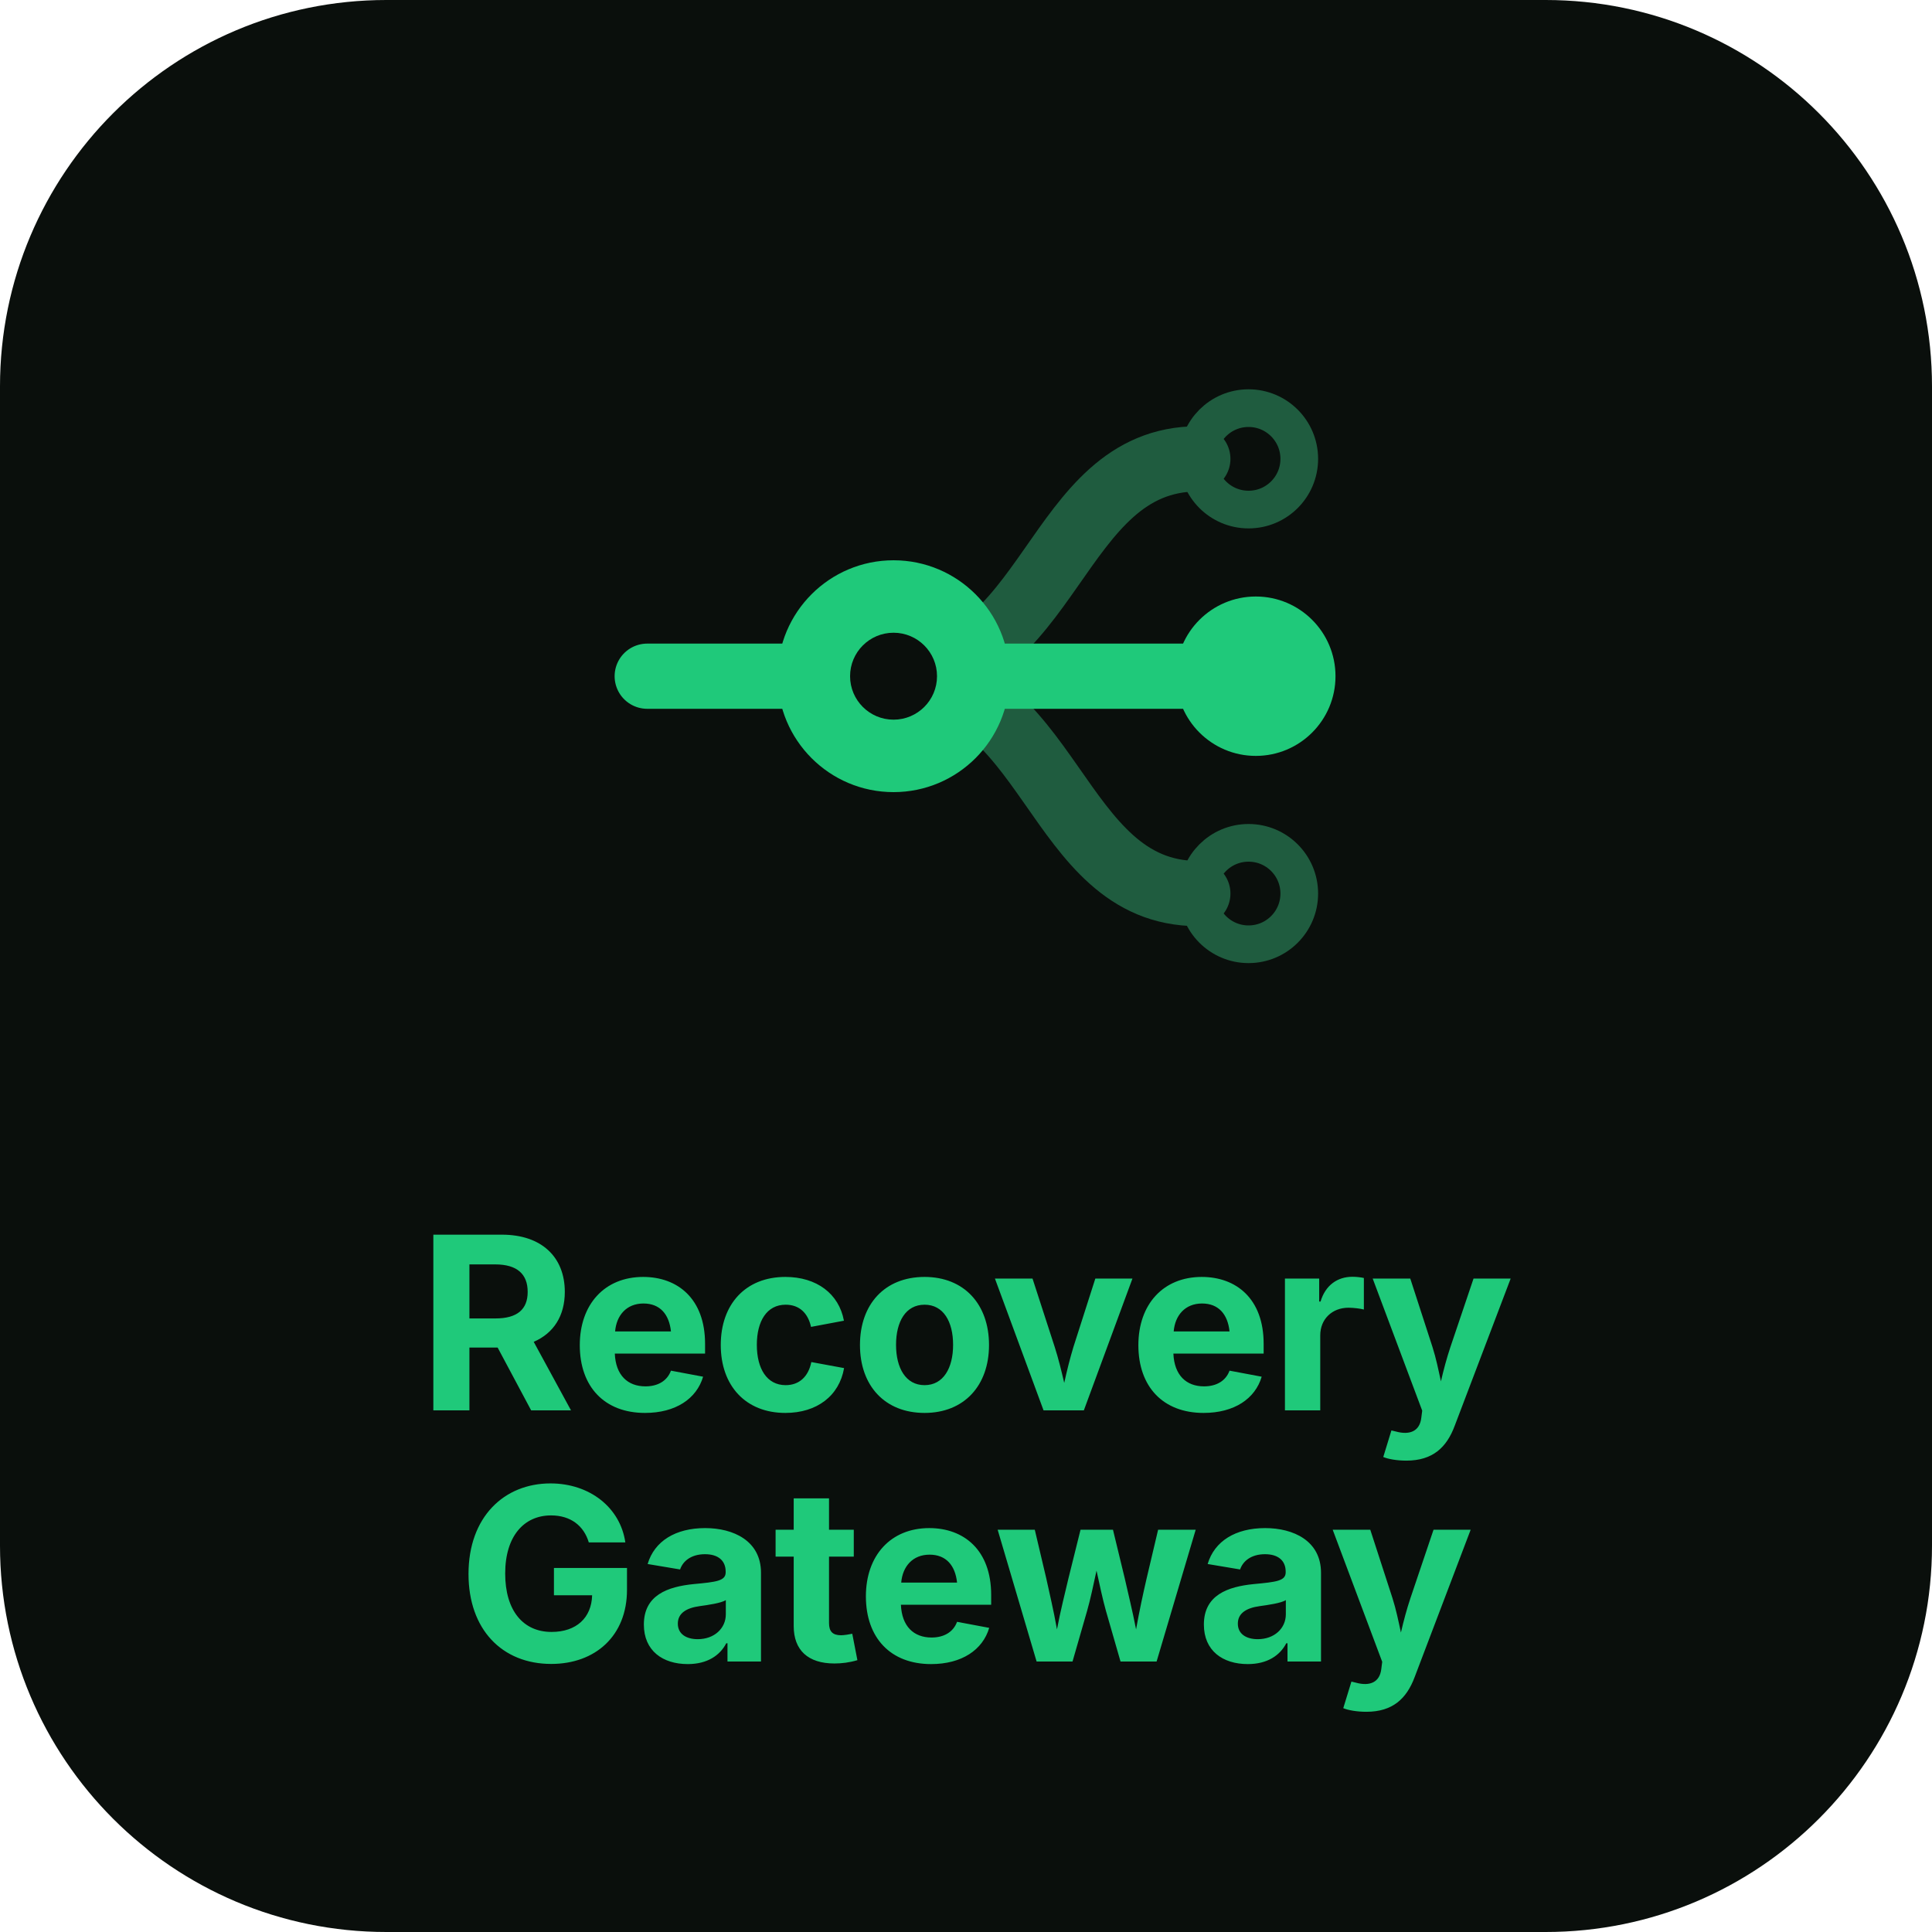
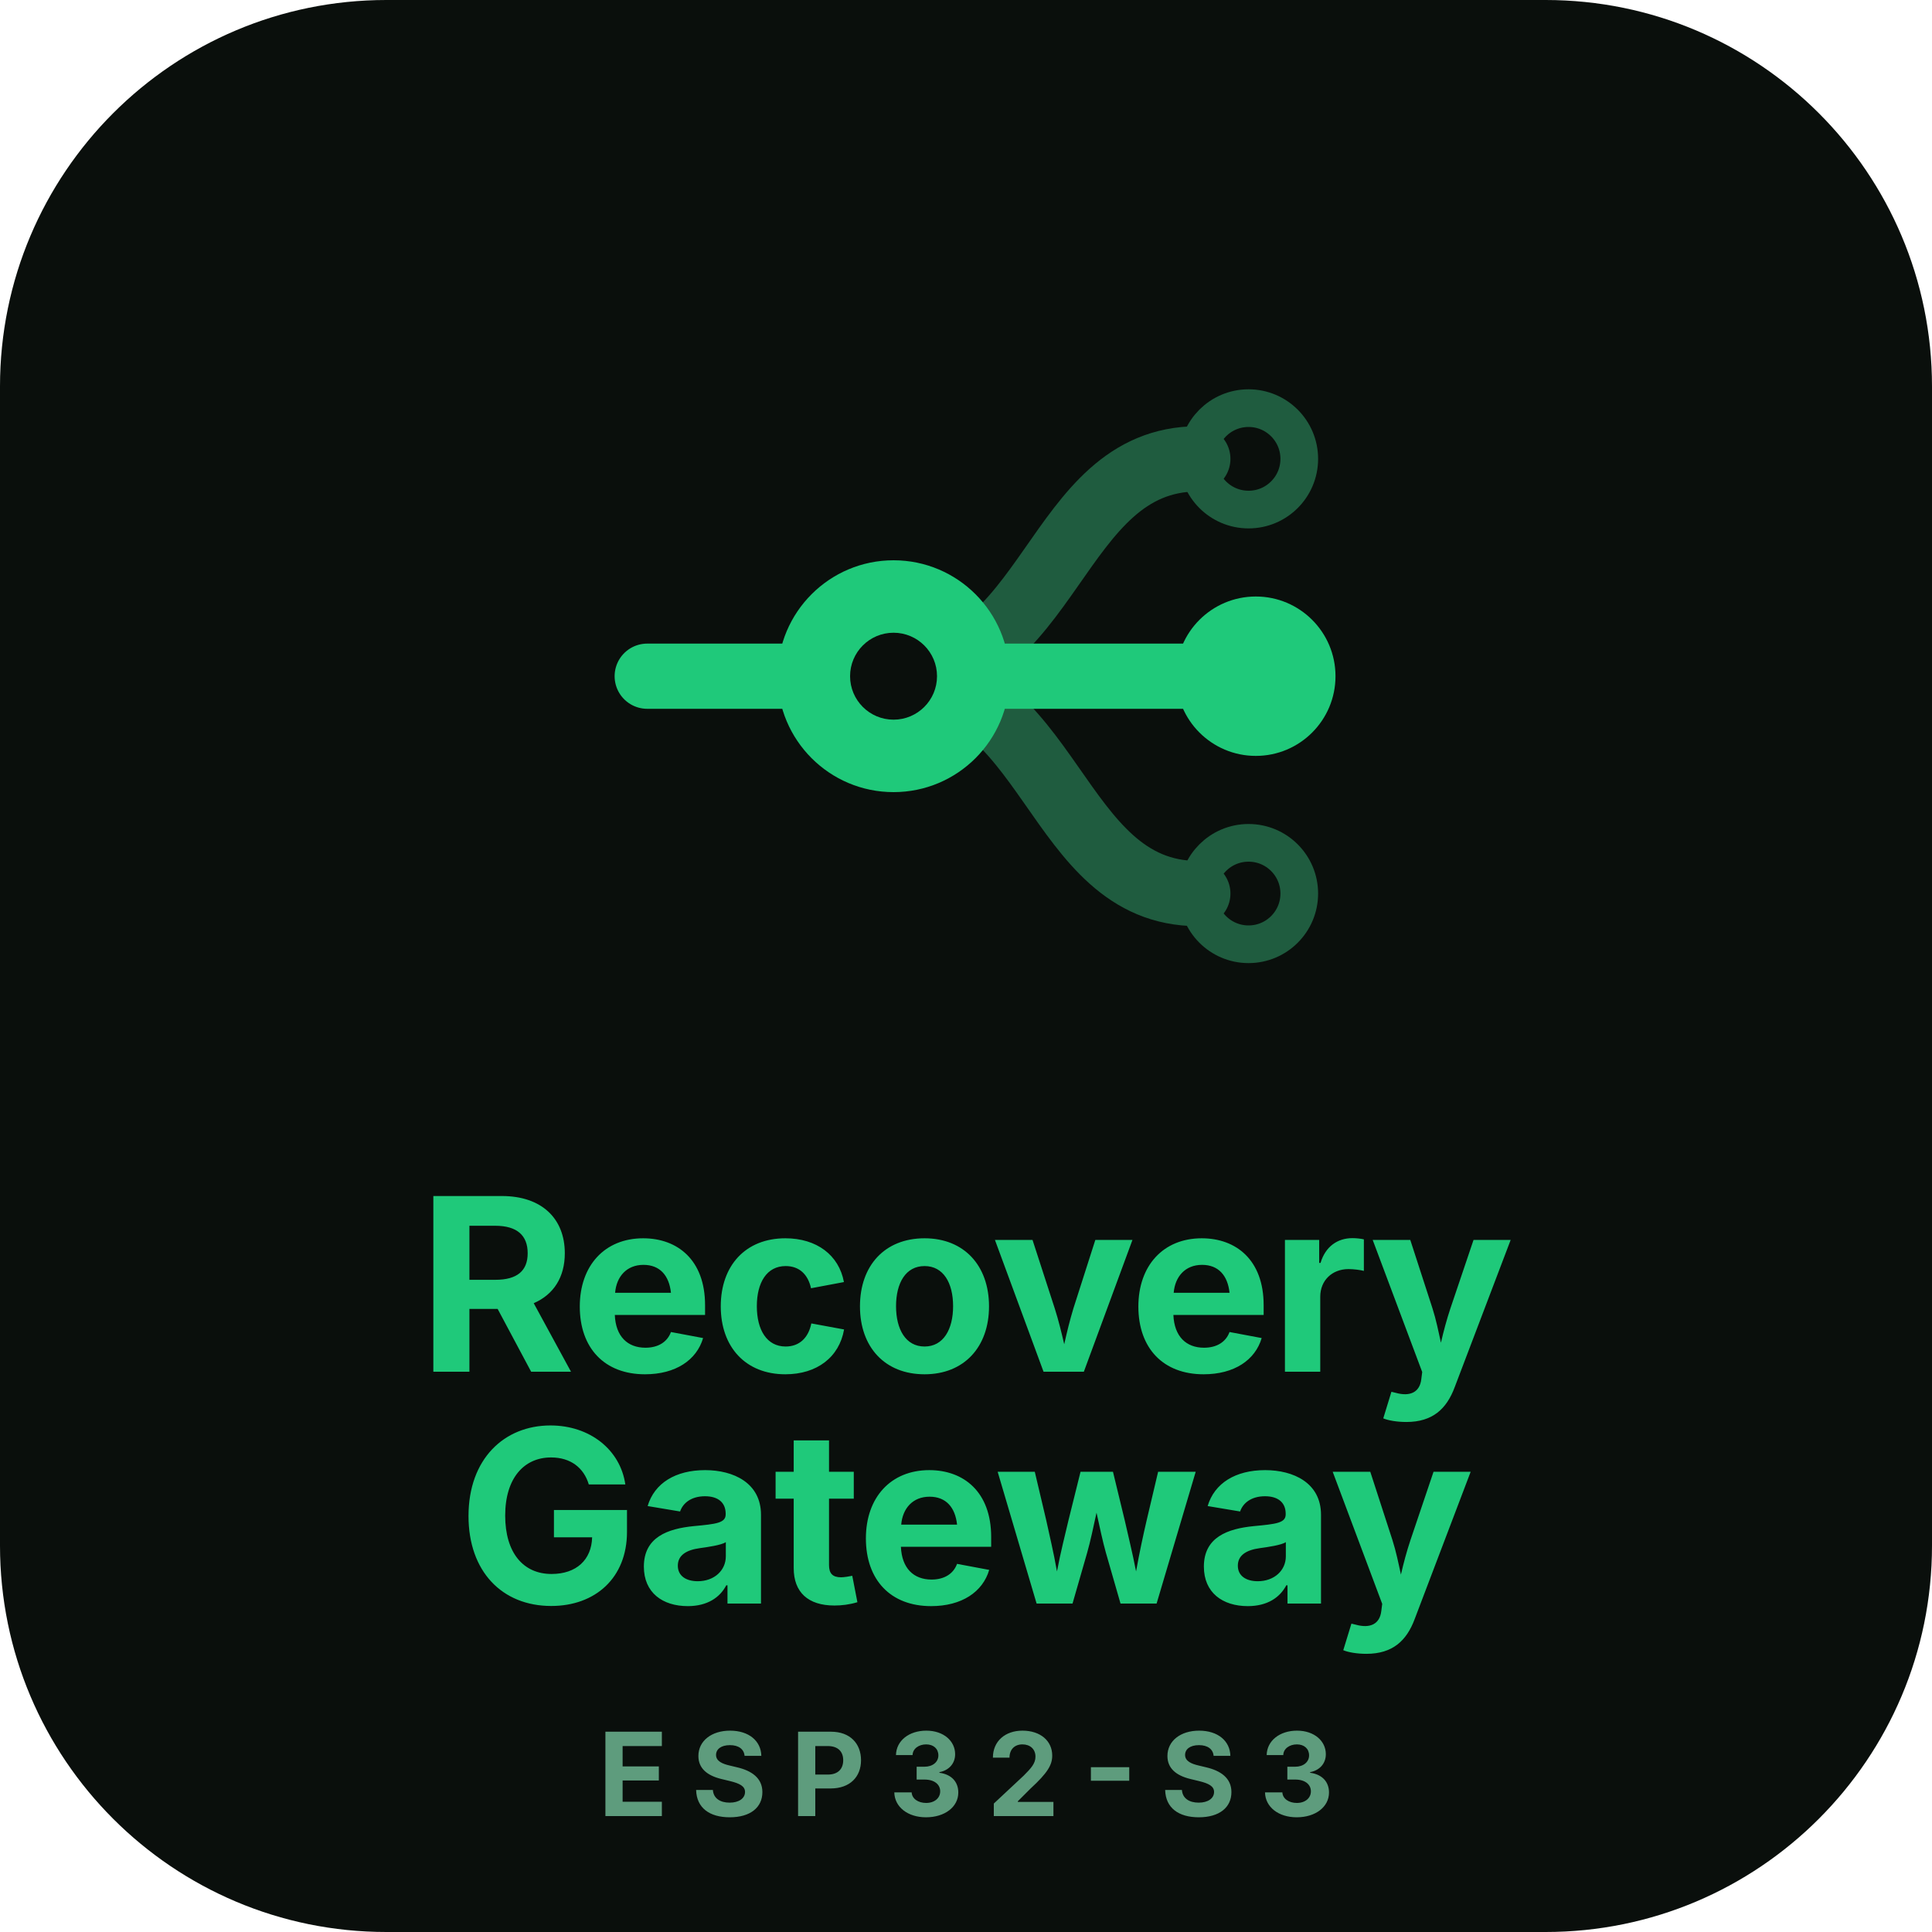
<svg xmlns="http://www.w3.org/2000/svg" viewBox="0 0 200 200" role="img" aria-labelledby="t">
  <rect width="200" height="200" rx="40" fill="#0A0F0C" />
  <g transform="translate(52 22) scale(1.5)">
    <g fill="none" stroke-linecap="round" stroke-width="4.5">
      <path d="M10 32h17" stroke="#1FC97A" />
      <path d="M27 32c11 0 11-15 21-15M27 32c11 0 11 15 21 15" stroke="#1F5C3F" />
      <path d="M27 32h21" stroke="#1FC97A" />
    </g>
    <circle cx="27" cy="32" r="8" fill="#1FC97A" />
    <circle cx="27" cy="32" r="3" fill="#0A0F0C" />
    <circle cx="52" cy="32" r="5.5" fill="#1FC97A" />
    <circle cx="51.5" cy="17" r="3.5" fill="none" stroke="#1F5C3F" stroke-width="2.6" />
    <circle cx="51.5" cy="47" r="3.5" fill="none" stroke="#1F5C3F" stroke-width="2.6" />
  </g>
  <g font-family="Inter, 'Segoe UI', Roboto, 'Helvetica Neue', Arial, sans-serif" text-anchor="middle">
-     <text x="100" y="146" font-size="25" font-weight="700" fill="#1FC97A" letter-spacing="-0.3">Recovery</text>
-     <text x="100" y="172" font-size="25" font-weight="700" fill="#1FC97A" letter-spacing="-0.3">Gateway</text>
+     <text x="100" y="142" font-size="25" font-weight="700" fill="#1FC97A" letter-spacing="-0.3">Recovery</text>
+     <text x="100" y="166" font-size="25" font-weight="700" fill="#1FC97A" letter-spacing="-0.3">Gateway</text>
+     <text x="100" y="188" font-size="12" font-weight="650" fill="#5E9C7D" letter-spacing="2.4">ESP32-S3</text>
  </g>
</svg>
